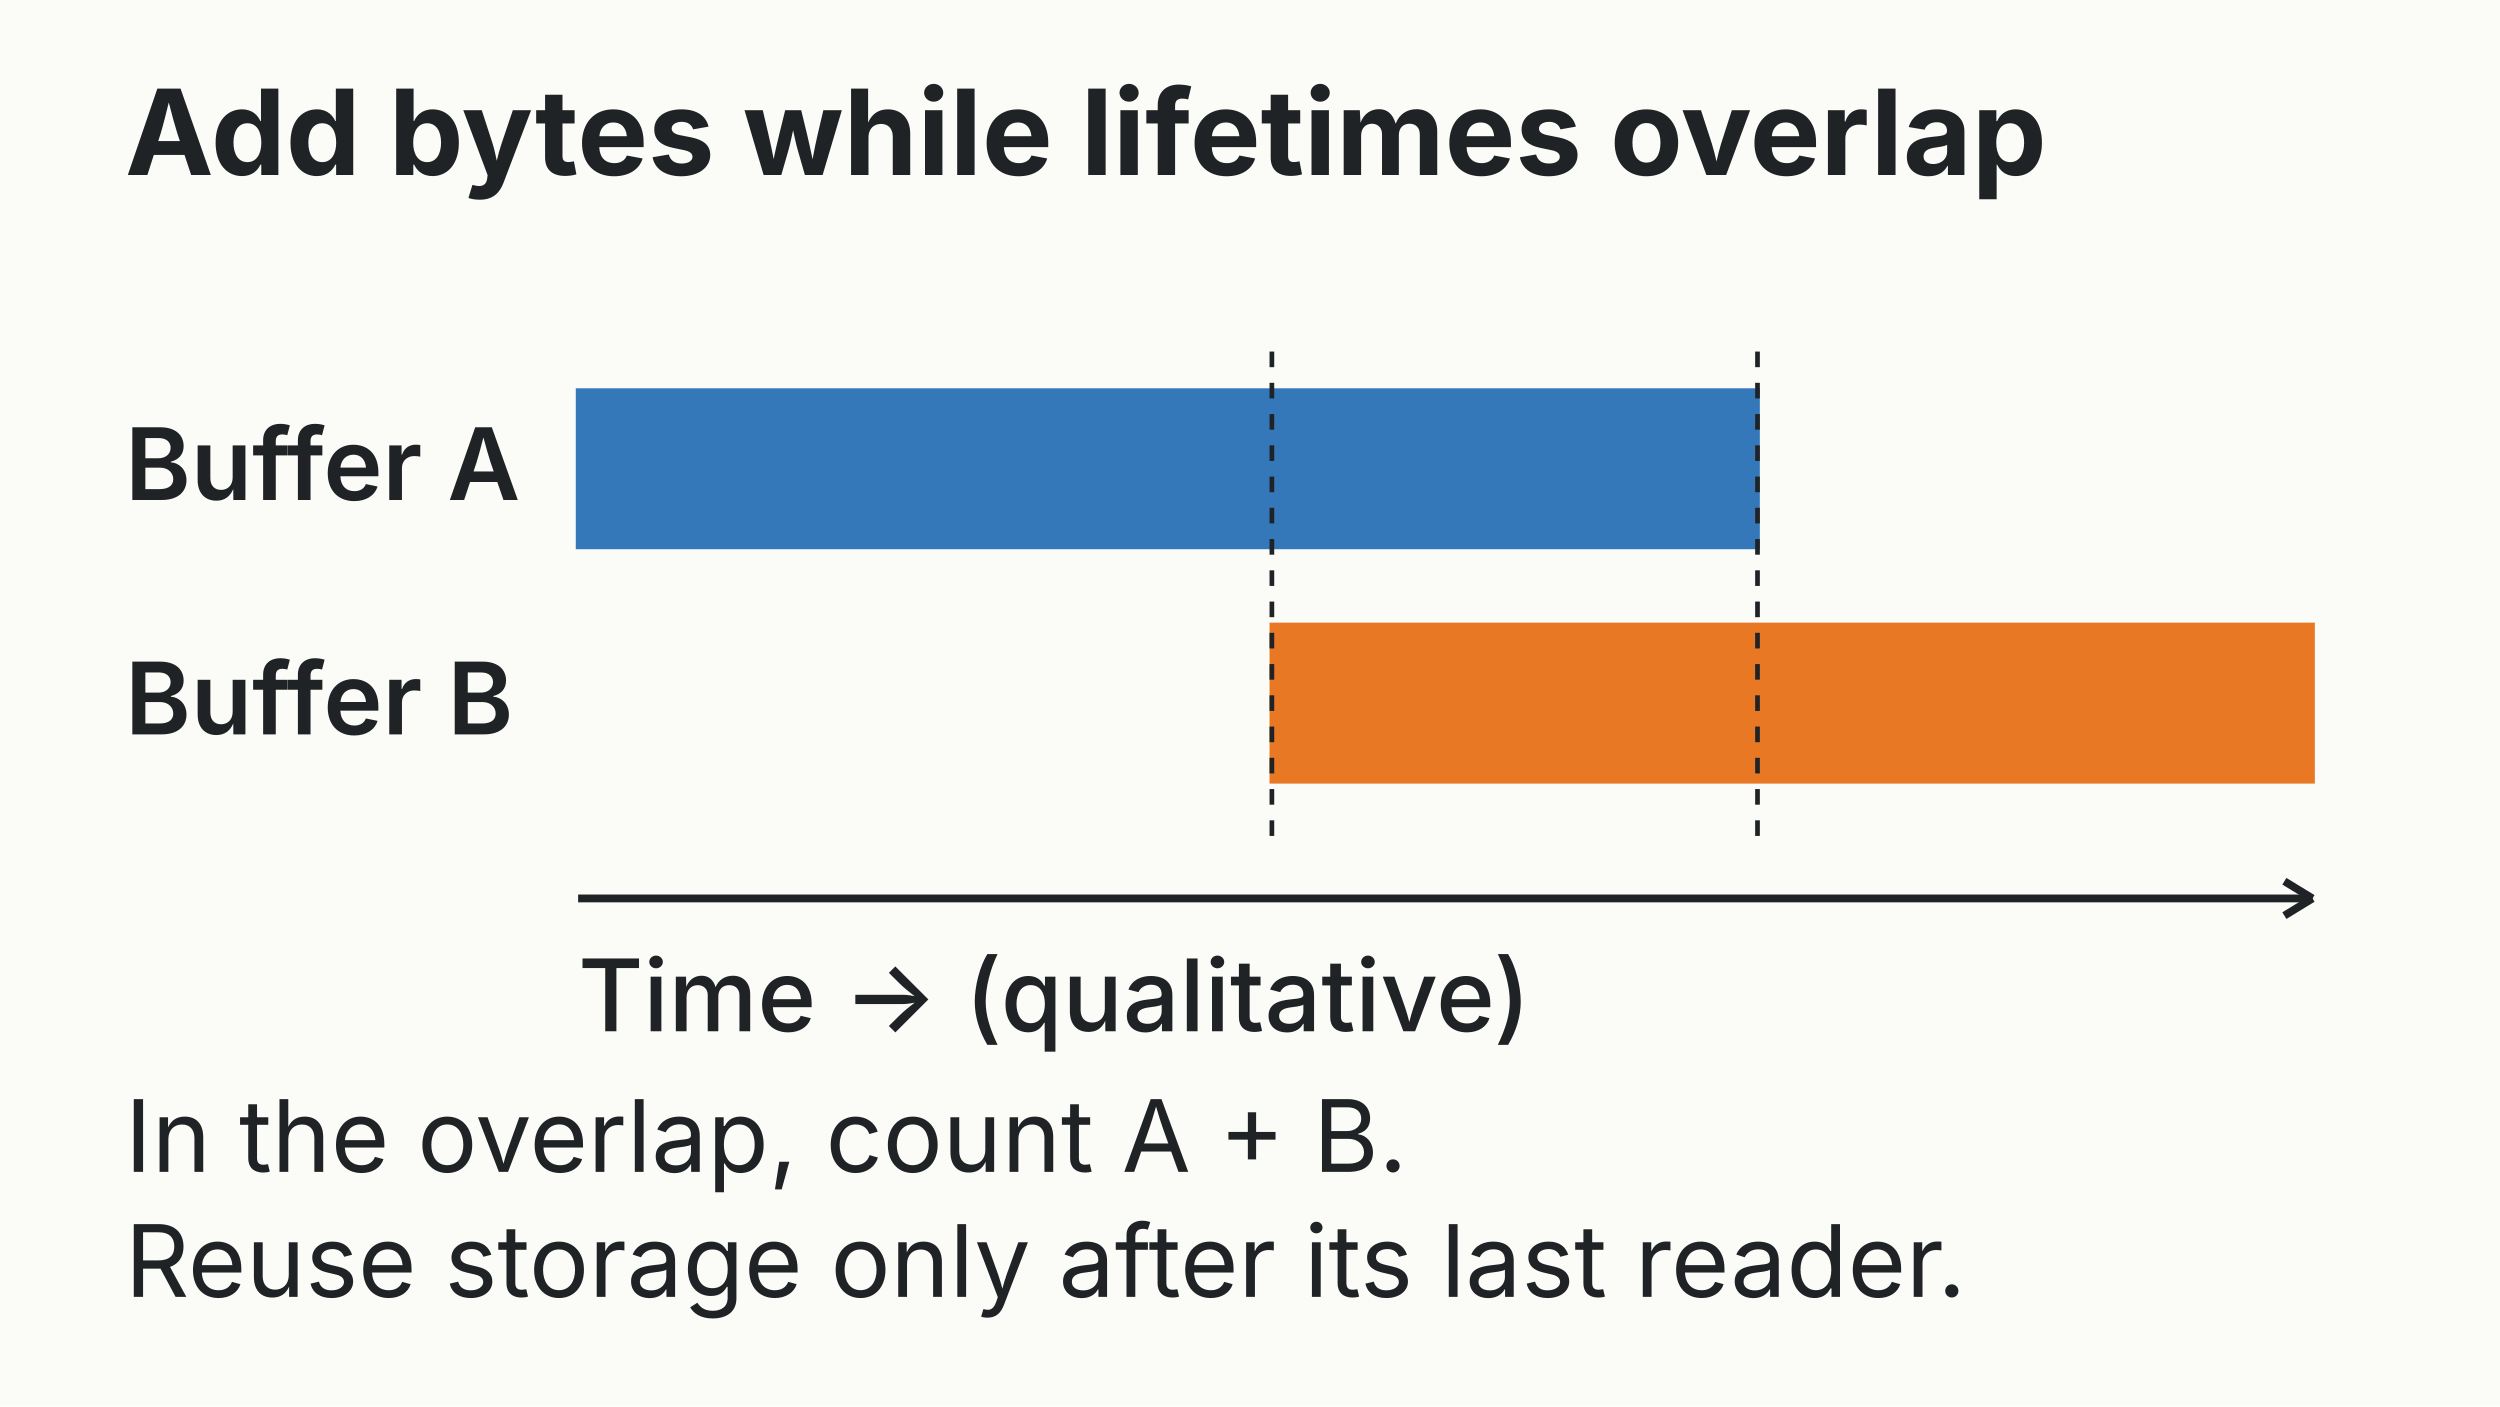
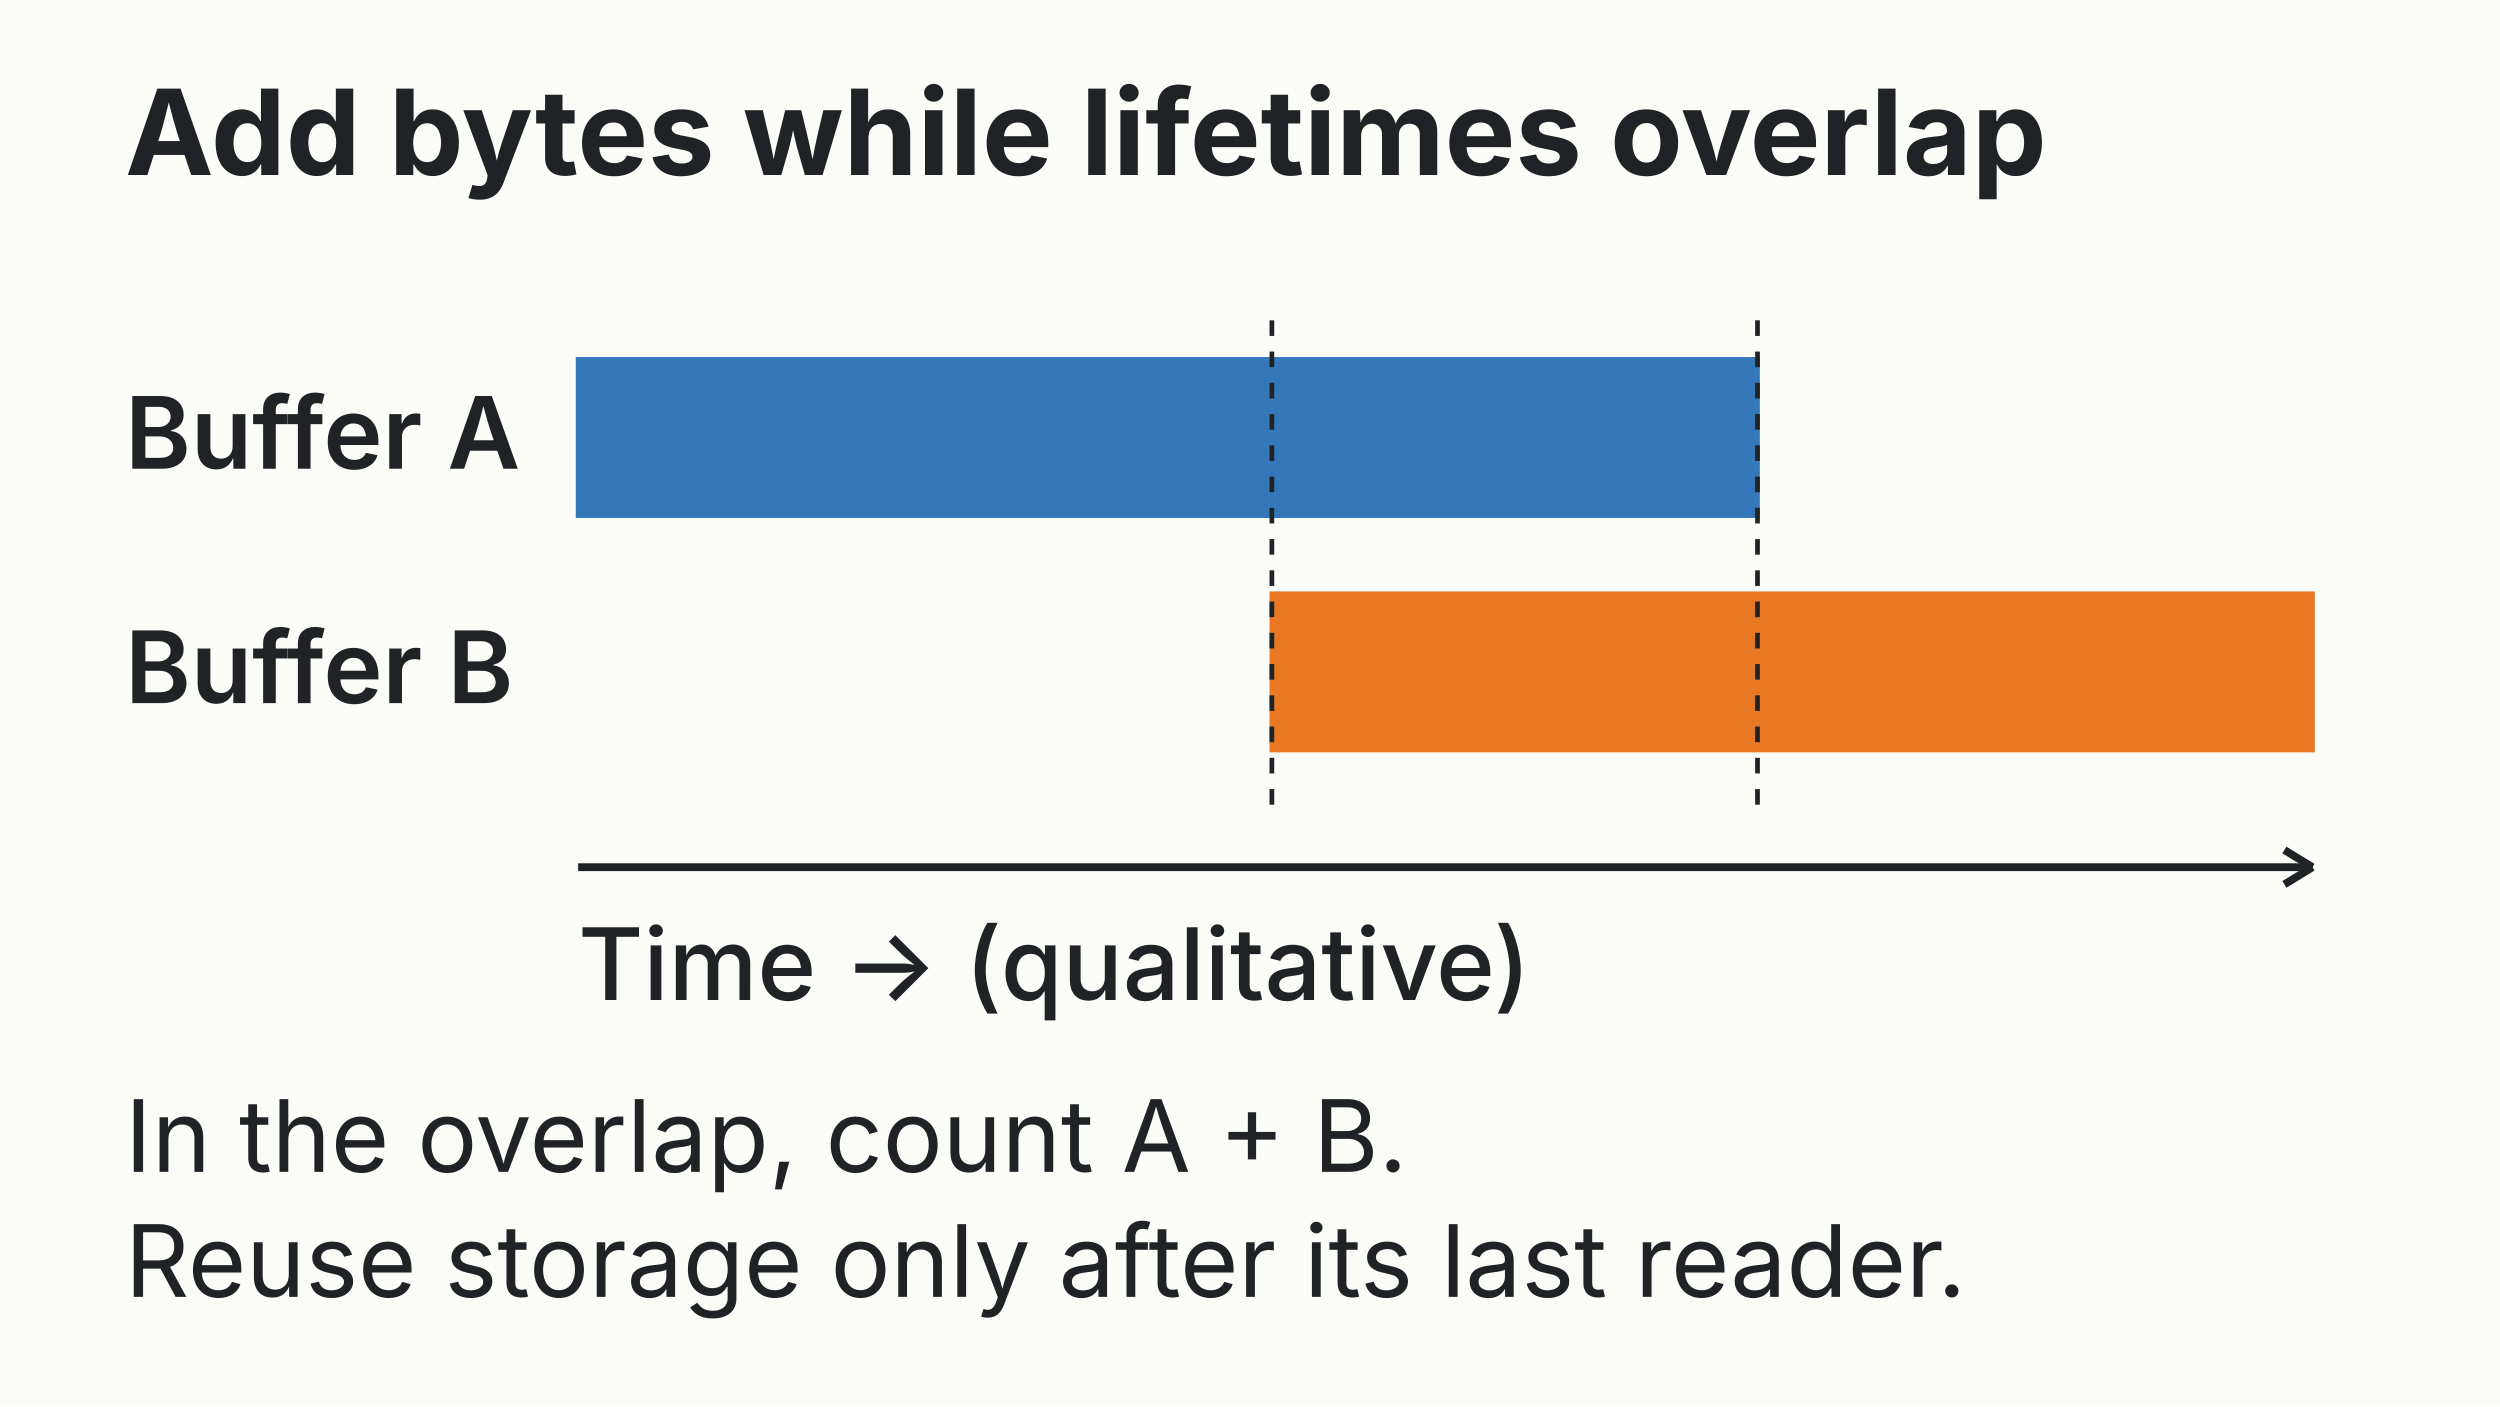
<svg xmlns="http://www.w3.org/2000/svg" width="1600" height="900" viewBox="0 0 1600 900">
  <style>@font-face{font-family:Inter;src:url("attention-scenes/Inter.ttf") format("truetype");font-weight:100 900}</style>
  <rect width="1600" height="900" fill="#FBFBF8" />
  <text x="80" y="112" font-family="Inter" font-size="76" font-weight="700" text-anchor="start" fill="#202326">Add bytes while lifetimes overlap</text>
-   <text x="80" y="320" font-family="Inter" font-size="64" font-weight="600" text-anchor="start" fill="#202326">Buffer A</text>
-   <text x="80" y="470" font-family="Inter" font-size="64" font-weight="600" text-anchor="start" fill="#202326">Buffer B</text>
-   <rect x="370" y="250" width="754.8" height="100" fill="#3478BA" stroke="#3478BA" stroke-width="3" />
-   <rect x="814.0" y="400" width="666.0" height="100" fill="#E87823" stroke="#E87823" stroke-width="3" />
-   <line x1="814.0" y1="225" x2="814.0" y2="535" stroke="#202326" stroke-width="3" stroke-dasharray="10 10" />
-   <line x1="1124.8" y1="225" x2="1124.8" y2="535" stroke="#202326" stroke-width="3" stroke-dasharray="10 10" />
+   <text x="80" y="300" font-family="Inter" font-size="64" font-weight="600" text-anchor="start" fill="#202326">Buffer A</text>
+   <text x="80" y="450" font-family="Inter" font-size="64" font-weight="600" text-anchor="start" fill="#202326">Buffer B</text>
+   <rect x="370" y="230" width="754.8" height="100" fill="#3478BA" stroke="#3478BA" stroke-width="3" />
+   <rect x="814.0" y="380" width="666.0" height="100" fill="#E87823" stroke="#E87823" stroke-width="3" />
+   <line x1="814.0" y1="205" x2="814.0" y2="515" stroke="#202326" stroke-width="3" stroke-dasharray="10 10" />
+   <line x1="1124.8" y1="205" x2="1124.8" y2="515" stroke="#202326" stroke-width="3" stroke-dasharray="10 10" />
  <g data-edge="time" data-source="" data-target="">
-     <line x1="370" y1="575" x2="1480" y2="575" stroke="#202326" stroke-width="5" />
-     <line x1="1462.0" y1="586.0" x2="1480" y2="575" stroke="#202326" stroke-width="5" />
-     <line x1="1462.0" y1="564.0" x2="1480" y2="575" stroke="#202326" stroke-width="5" />
+     <line x1="370" y1="555" x2="1480" y2="555" stroke="#202326" stroke-width="5" />
+     <line x1="1462.0" y1="566.0" x2="1480" y2="555" stroke="#202326" stroke-width="5" />
+     <line x1="1462.0" y1="544.0" x2="1480" y2="555" stroke="#202326" stroke-width="5" />
  </g>
-   <text x="370" y="660" font-family="Inter" font-size="64" font-weight="500" text-anchor="start" fill="#202326">Time → (qualitative)</text>
+   <text x="370" y="640" font-family="Inter" font-size="64" font-weight="500" text-anchor="start" fill="#202326">Time → (qualitative)</text>
  <text x="80" y="750" font-family="Inter" font-size="64" font-weight="400" text-anchor="start" fill="#202326">In the overlap, count A + B.</text>
  <text x="80" y="830" font-family="Inter" font-size="64" font-weight="400" text-anchor="start" fill="#202326">Reuse storage only after its last reader.</text>
</svg>
